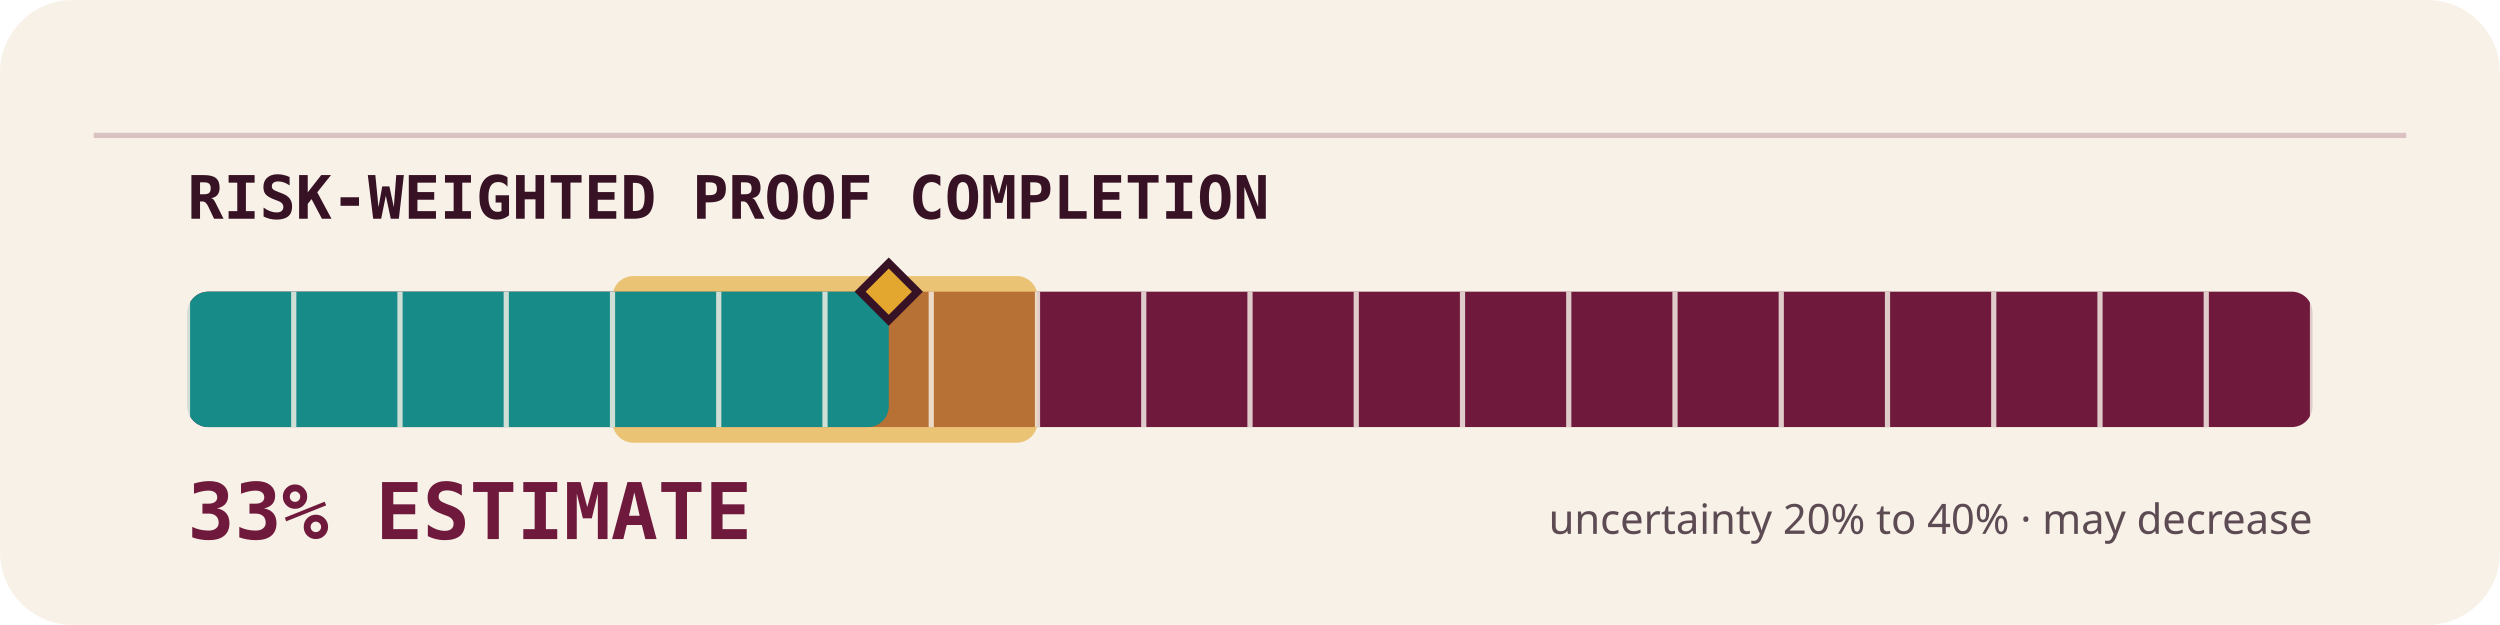
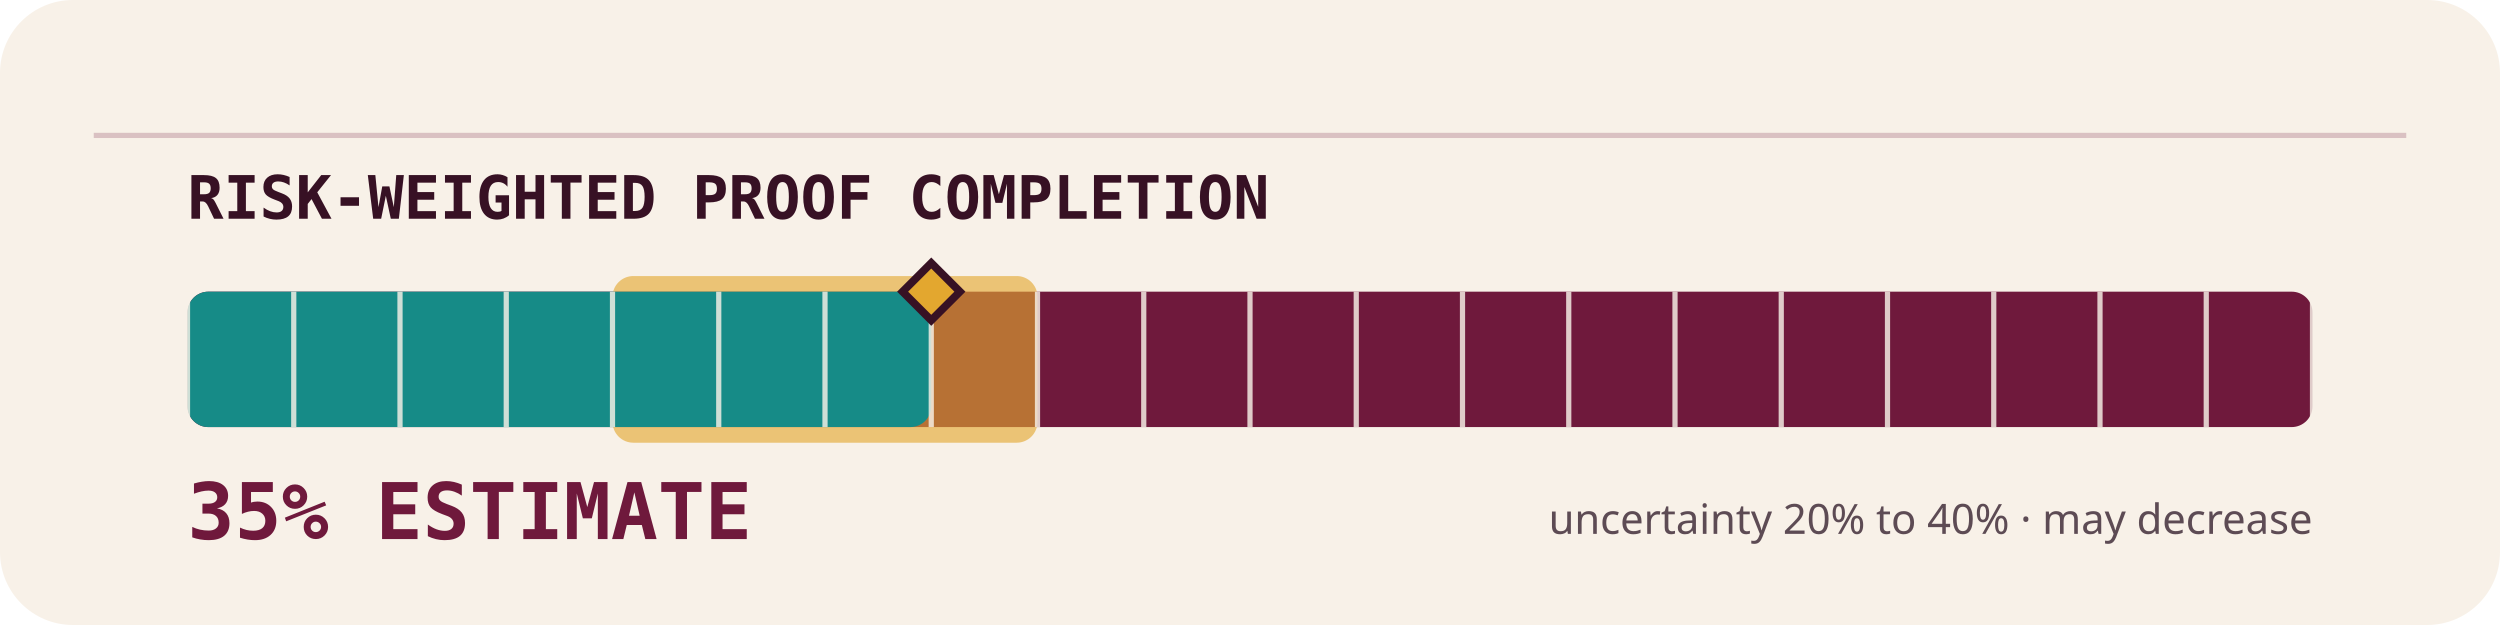
<svg xmlns="http://www.w3.org/2000/svg" viewBox="0 0 960 240" width="960" height="240" role="img" aria-labelledby="proof-progress-title proof-progress-desc">
  <rect width="960" height="240" rx="28" fill="#f8f1e8" />
  <path d="M36 52h888" stroke="#6f193c" stroke-width="2" opacity="0.22" />
  <text x="72" y="84" fill="#371124" font-family="ui-monospace, SFMono-Regular, Menlo, Consolas, monospace" font-size="23" font-weight="700">RISK-WEIGHTED PROOF COMPLETION</text>
  <rect x="72" y="112" width="816" height="52" rx="8" fill="#6f193c" />
  <rect x="235.2" y="106" width="163.2" height="64" rx="8" fill="#e3a72f" opacity="0.62" />
-   <rect x="72" y="112" width="269.28" height="52" rx="8" fill="#168b87" />
+   <rect x="72" y="112" width="285.6" height="52" rx="8" fill="#168b87" />
  <path d="M72 112v52" stroke="#f8f1e8" stroke-width="2" opacity="0.82" />
  <path d="M112.8 112v52" stroke="#f8f1e8" stroke-width="2" opacity="0.82" />
  <path d="M153.6 112v52" stroke="#f8f1e8" stroke-width="2" opacity="0.82" />
  <path d="M194.4 112v52" stroke="#f8f1e8" stroke-width="2" opacity="0.82" />
  <path d="M235.2 112v52" stroke="#f8f1e8" stroke-width="2" opacity="0.82" />
  <path d="M276 112v52" stroke="#f8f1e8" stroke-width="2" opacity="0.82" />
  <path d="M316.8 112v52" stroke="#f8f1e8" stroke-width="2" opacity="0.82" />
  <path d="M357.6 112v52" stroke="#f8f1e8" stroke-width="2" opacity="0.82" />
  <path d="M398.4 112v52" stroke="#f8f1e8" stroke-width="2" opacity="0.82" />
  <path d="M439.2 112v52" stroke="#f8f1e8" stroke-width="2" opacity="0.82" />
  <path d="M480 112v52" stroke="#f8f1e8" stroke-width="2" opacity="0.82" />
  <path d="M520.8 112v52" stroke="#f8f1e8" stroke-width="2" opacity="0.82" />
  <path d="M561.6 112v52" stroke="#f8f1e8" stroke-width="2" opacity="0.82" />
  <path d="M602.4 112v52" stroke="#f8f1e8" stroke-width="2" opacity="0.82" />
  <path d="M643.2 112v52" stroke="#f8f1e8" stroke-width="2" opacity="0.82" />
  <path d="M684 112v52" stroke="#f8f1e8" stroke-width="2" opacity="0.82" />
  <path d="M724.8 112v52" stroke="#f8f1e8" stroke-width="2" opacity="0.82" />
  <path d="M765.6 112v52" stroke="#f8f1e8" stroke-width="2" opacity="0.82" />
  <path d="M806.4 112v52" stroke="#f8f1e8" stroke-width="2" opacity="0.82" />
  <path d="M847.2 112v52" stroke="#f8f1e8" stroke-width="2" opacity="0.82" />
  <path d="M888 112v52" stroke="#f8f1e8" stroke-width="2" opacity="0.82" />
-   <path d="M341.28 101l11 11-11 11-11-11z" fill="#e3a72f" stroke="#371124" stroke-width="3" />
-   <text x="72" y="207" fill="#6f193c" font-family="ui-monospace, SFMono-Regular, Menlo, Consolas, monospace" font-size="30" font-weight="800">33% ESTIMATE</text>
+   <path d="M357.6 101l11 11-11 11-11-11z" fill="#e3a72f" stroke="#371124" stroke-width="3" />
+   <text x="72" y="207" fill="#6f193c" font-family="ui-monospace, SFMono-Regular, Menlo, Consolas, monospace" font-size="30" font-weight="800">35% ESTIMATE</text>
  <text x="888" y="205" text-anchor="end" fill="#5d4b54" font-family="system-ui, sans-serif" font-size="16">uncertainty 20% to 40% · may decrease</text>
</svg>
